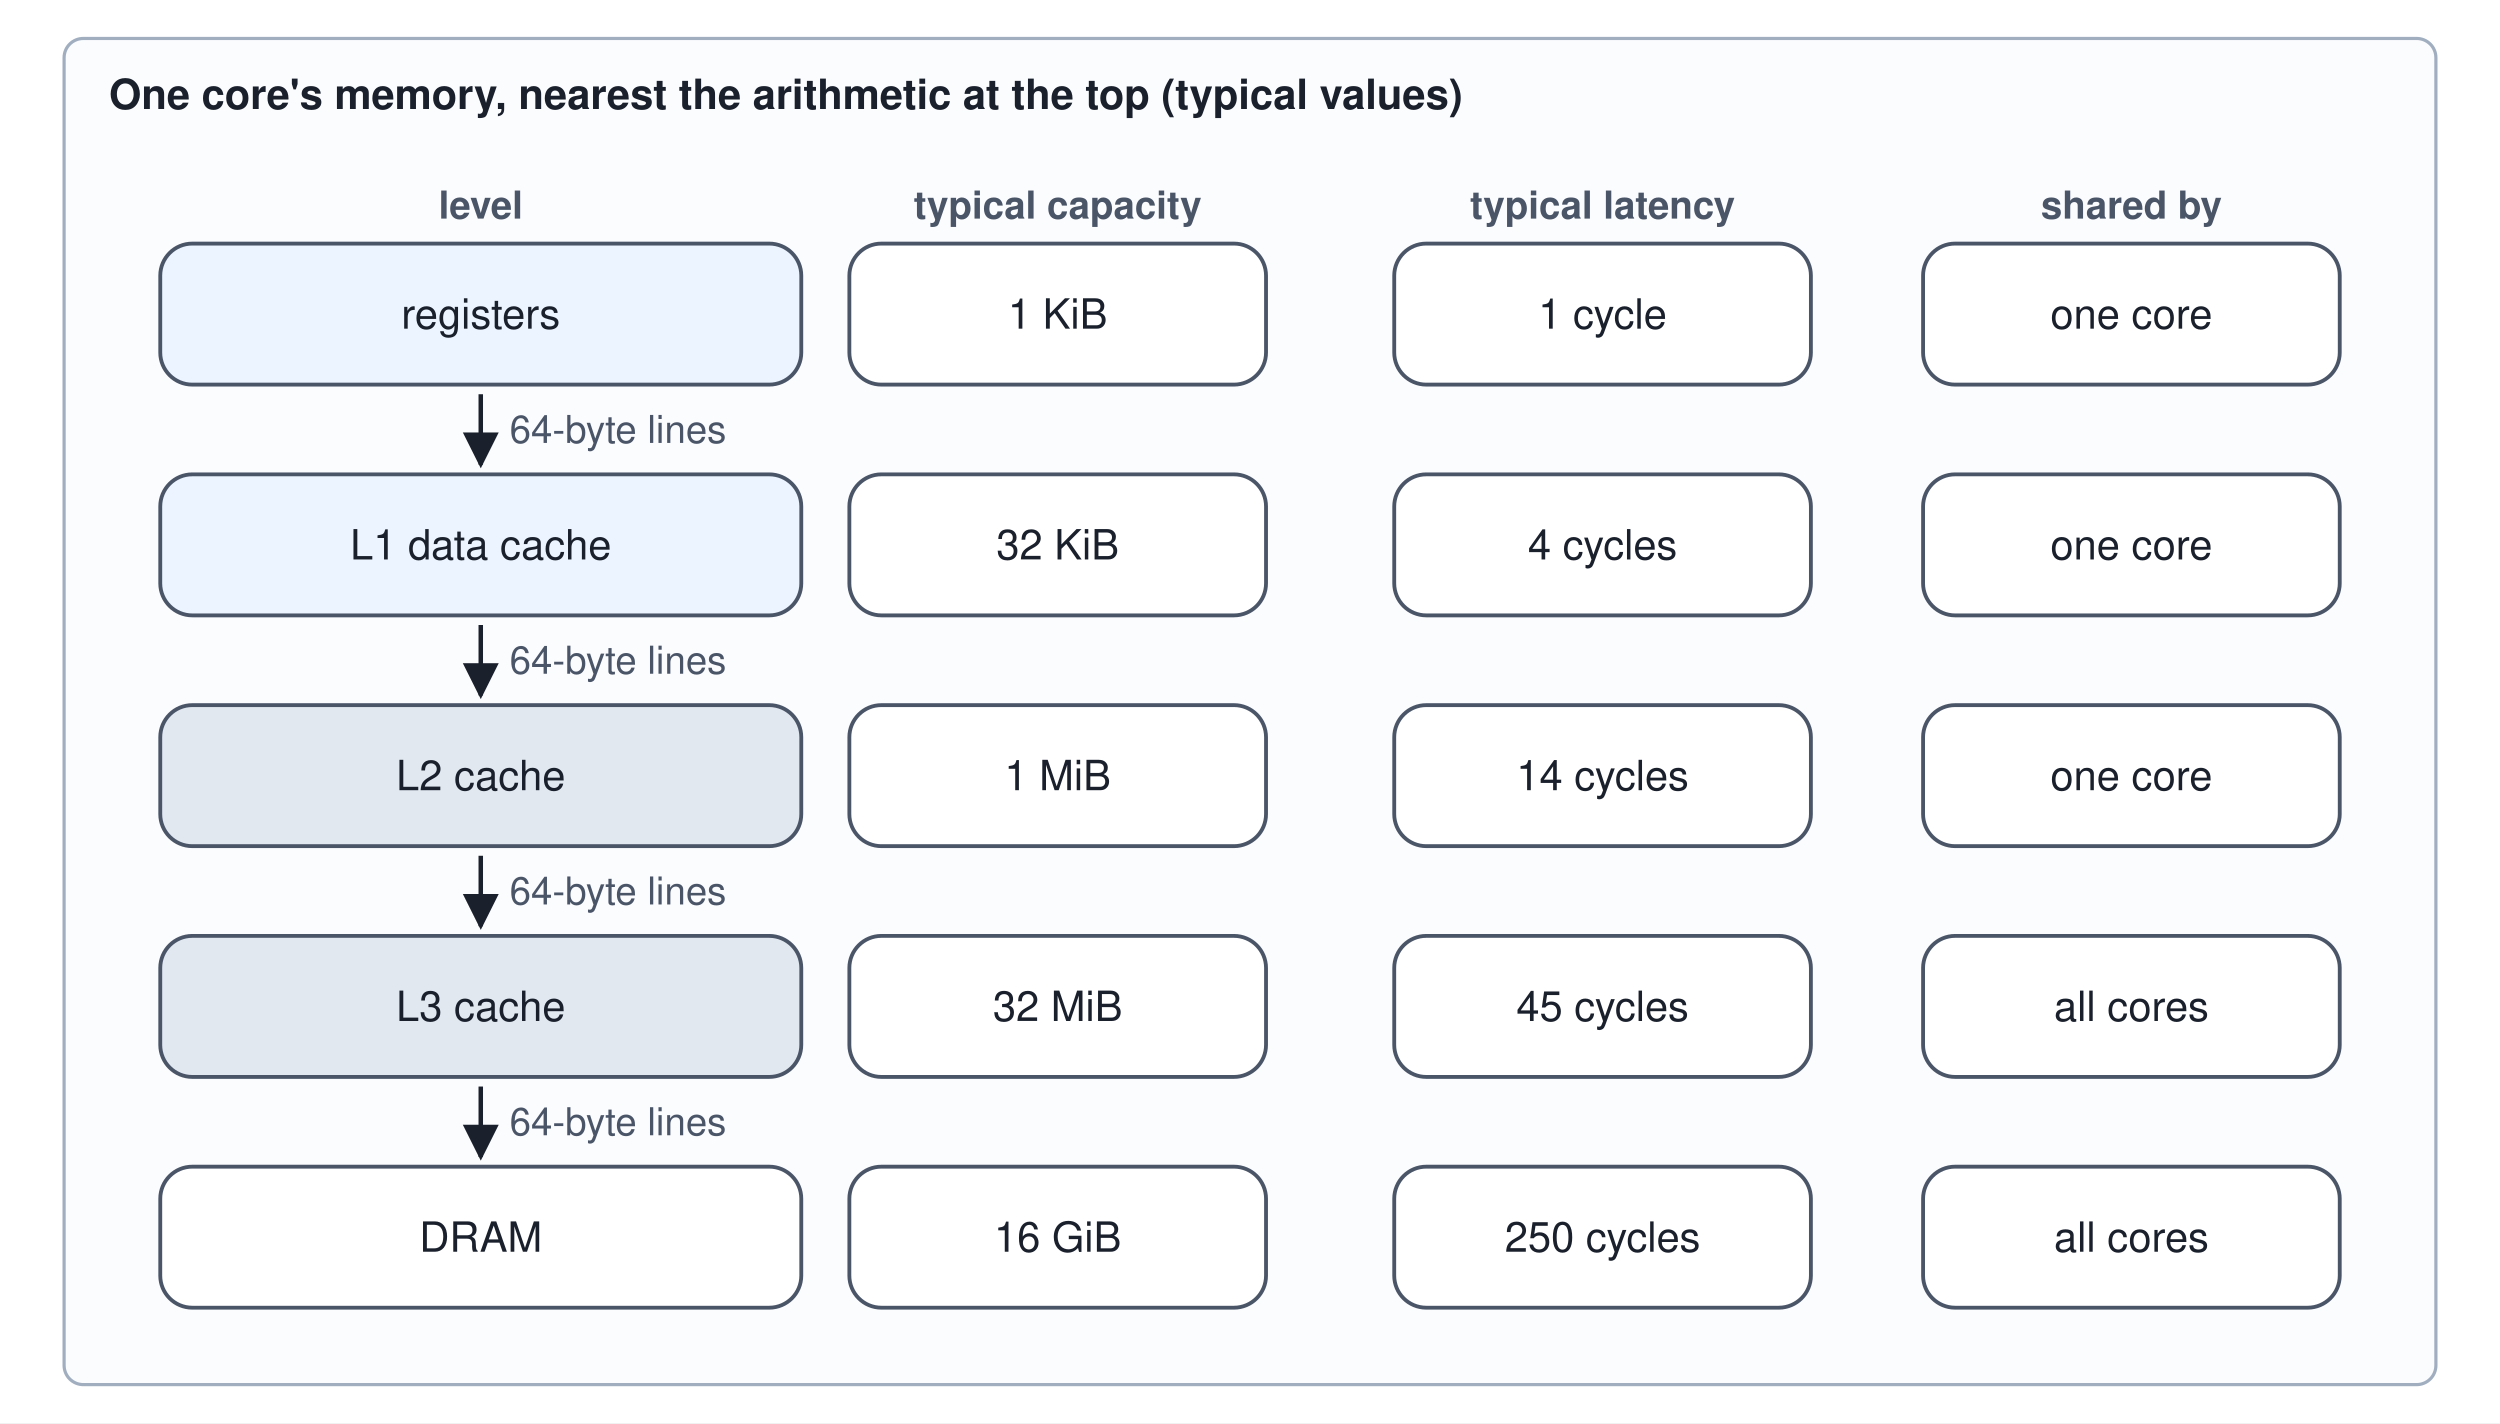
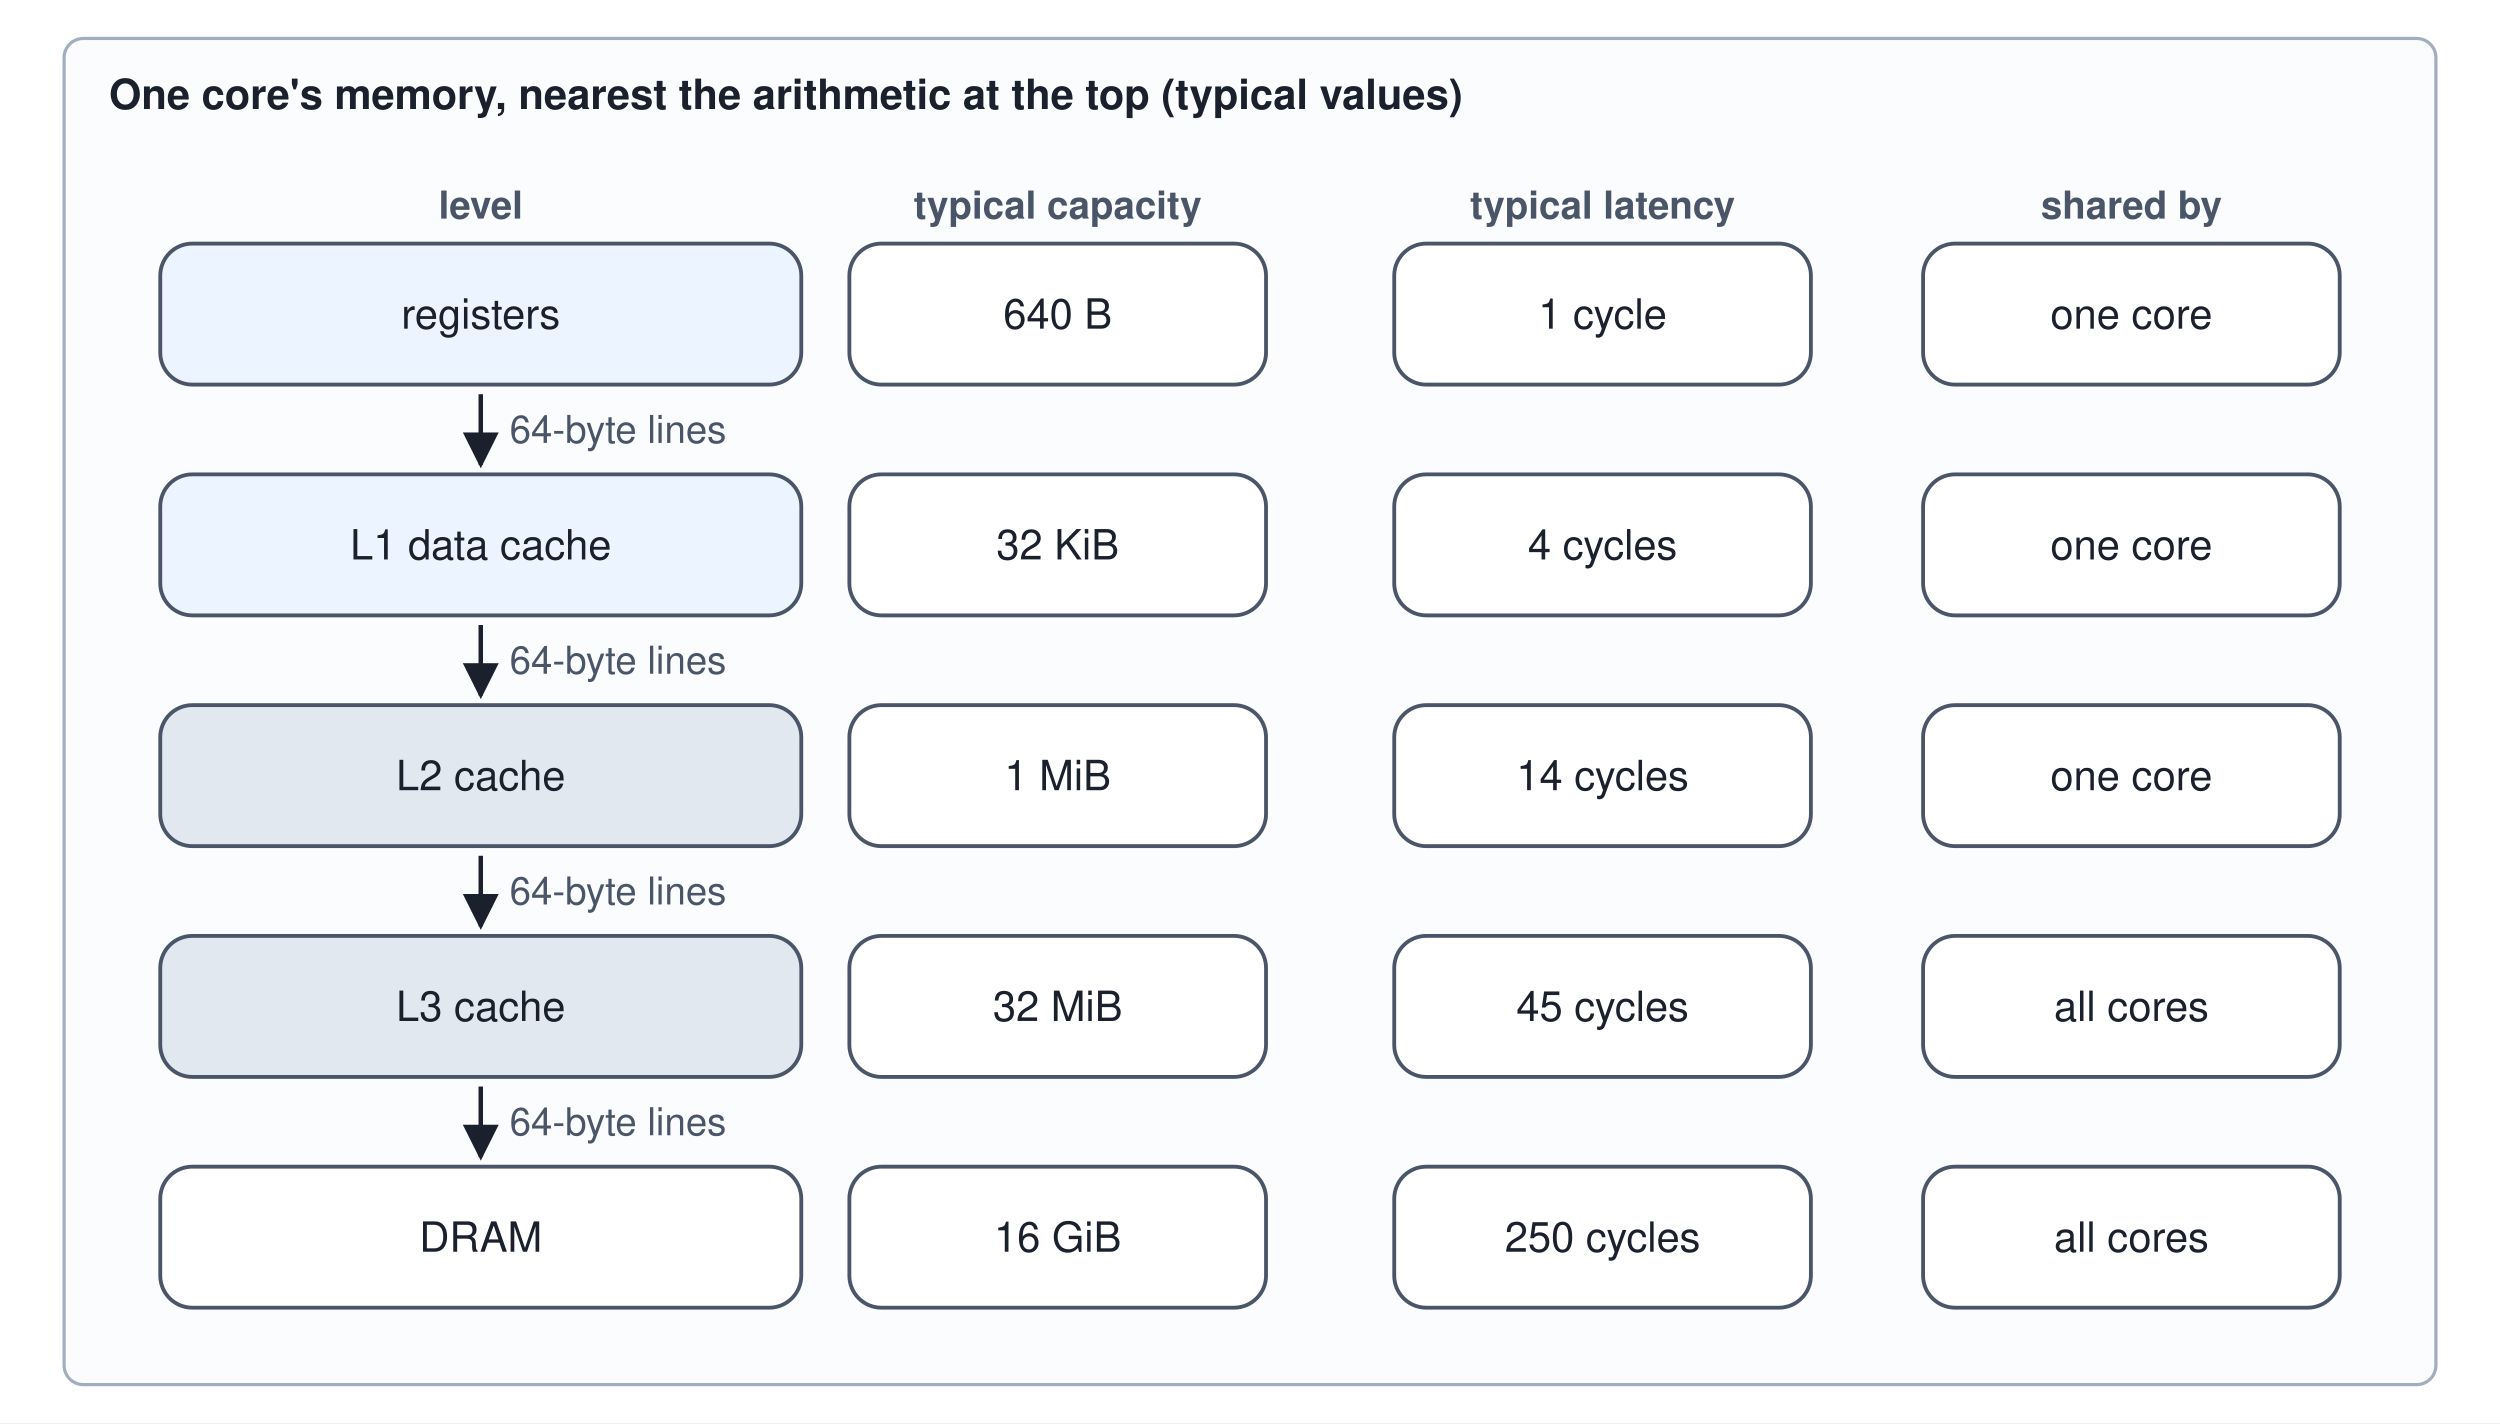
<svg xmlns="http://www.w3.org/2000/svg" viewBox="0 0 780 444" width="780" height="444">
  <defs>
    <marker id="head" viewBox="0 0 10 10" refX="9" refY="5" markerWidth="8" markerHeight="8" orient="auto-start-reverse">
      <path d="M0,0 L10,5 L0,10 z" fill="#1a202c" />
    </marker>
  </defs>
  <rect width="780" height="444" fill="#ffffff" />
  <rect x="20" y="12" width="740" height="420" rx="6" fill="#fbfcfe" stroke="#a0aec0" stroke-width="1" />
  <text x="34" y="34" font-family="Helvetica, Arial, sans-serif" font-size="13" font-weight="bold" fill="#1a202c">One core's memory, nearest the arithmetic at the top (typical values)</text>
  <text x="150" y="68.2" font-family="Helvetica, Arial, sans-serif" font-size="12" font-weight="bold" fill="#4a5568" text-anchor="middle">level</text>
  <text x="330" y="68.2" font-family="Helvetica, Arial, sans-serif" font-size="12" font-weight="bold" fill="#4a5568" text-anchor="middle">typical capacity</text>
  <text x="500" y="68.2" font-family="Helvetica, Arial, sans-serif" font-size="12" font-weight="bold" fill="#4a5568" text-anchor="middle">typical latency</text>
  <text x="665" y="68.2" font-family="Helvetica, Arial, sans-serif" font-size="12" font-weight="bold" fill="#4a5568" text-anchor="middle">shared by</text>
  <rect x="50" y="76" width="200" height="44" rx="10" fill="#ebf4ff" stroke="#4a5568" stroke-width="1.2" />
  <text x="150" y="102.55" font-family="Helvetica, Arial, sans-serif" font-size="13" font-weight="normal" fill="#1a202c" text-anchor="middle">registers</text>
  <rect x="265" y="76" width="130" height="44" rx="10" fill="#ffffff" stroke="#4a5568" stroke-width="1.2" />
-   <text x="330" y="102.55" font-family="Helvetica, Arial, sans-serif" font-size="13" font-weight="normal" fill="#1a202c" text-anchor="middle">1 KiB</text>
+   <text x="330" y="102.55" font-family="Helvetica, Arial, sans-serif" font-size="13" font-weight="normal" fill="#1a202c" text-anchor="middle">640 B</text>
  <rect x="435" y="76" width="130" height="44" rx="10" fill="#ffffff" stroke="#4a5568" stroke-width="1.2" />
  <text x="500" y="102.55" font-family="Helvetica, Arial, sans-serif" font-size="13" font-weight="normal" fill="#1a202c" text-anchor="middle">1 cycle</text>
  <rect x="600" y="76" width="130" height="44" rx="10" fill="#ffffff" stroke="#4a5568" stroke-width="1.2" />
  <text x="665" y="102.55" font-family="Helvetica, Arial, sans-serif" font-size="13" font-weight="normal" fill="#1a202c" text-anchor="middle">one core</text>
  <rect x="50" y="148" width="200" height="44" rx="10" fill="#ebf4ff" stroke="#4a5568" stroke-width="1.2" />
  <text x="150" y="174.55" font-family="Helvetica, Arial, sans-serif" font-size="13" font-weight="normal" fill="#1a202c" text-anchor="middle">L1 data cache</text>
  <rect x="265" y="148" width="130" height="44" rx="10" fill="#ffffff" stroke="#4a5568" stroke-width="1.2" />
  <text x="330" y="174.55" font-family="Helvetica, Arial, sans-serif" font-size="13" font-weight="normal" fill="#1a202c" text-anchor="middle">32 KiB</text>
  <rect x="435" y="148" width="130" height="44" rx="10" fill="#ffffff" stroke="#4a5568" stroke-width="1.2" />
  <text x="500" y="174.55" font-family="Helvetica, Arial, sans-serif" font-size="13" font-weight="normal" fill="#1a202c" text-anchor="middle">4 cycles</text>
  <rect x="600" y="148" width="130" height="44" rx="10" fill="#ffffff" stroke="#4a5568" stroke-width="1.2" />
  <text x="665" y="174.55" font-family="Helvetica, Arial, sans-serif" font-size="13" font-weight="normal" fill="#1a202c" text-anchor="middle">one core</text>
  <rect x="50" y="220" width="200" height="44" rx="10" fill="#e2e8f0" stroke="#4a5568" stroke-width="1.2" />
  <text x="150" y="246.55" font-family="Helvetica, Arial, sans-serif" font-size="13" font-weight="normal" fill="#1a202c" text-anchor="middle">L2 cache</text>
  <rect x="265" y="220" width="130" height="44" rx="10" fill="#ffffff" stroke="#4a5568" stroke-width="1.2" />
  <text x="330" y="246.55" font-family="Helvetica, Arial, sans-serif" font-size="13" font-weight="normal" fill="#1a202c" text-anchor="middle">1 MiB</text>
  <rect x="435" y="220" width="130" height="44" rx="10" fill="#ffffff" stroke="#4a5568" stroke-width="1.2" />
  <text x="500" y="246.55" font-family="Helvetica, Arial, sans-serif" font-size="13" font-weight="normal" fill="#1a202c" text-anchor="middle">14 cycles</text>
  <rect x="600" y="220" width="130" height="44" rx="10" fill="#ffffff" stroke="#4a5568" stroke-width="1.2" />
  <text x="665" y="246.55" font-family="Helvetica, Arial, sans-serif" font-size="13" font-weight="normal" fill="#1a202c" text-anchor="middle">one core</text>
  <rect x="50" y="292" width="200" height="44" rx="10" fill="#e2e8f0" stroke="#4a5568" stroke-width="1.2" />
  <text x="150" y="318.55" font-family="Helvetica, Arial, sans-serif" font-size="13" font-weight="normal" fill="#1a202c" text-anchor="middle">L3 cache</text>
  <rect x="265" y="292" width="130" height="44" rx="10" fill="#ffffff" stroke="#4a5568" stroke-width="1.2" />
  <text x="330" y="318.55" font-family="Helvetica, Arial, sans-serif" font-size="13" font-weight="normal" fill="#1a202c" text-anchor="middle">32 MiB</text>
  <rect x="435" y="292" width="130" height="44" rx="10" fill="#ffffff" stroke="#4a5568" stroke-width="1.2" />
  <text x="500" y="318.55" font-family="Helvetica, Arial, sans-serif" font-size="13" font-weight="normal" fill="#1a202c" text-anchor="middle">45 cycles</text>
  <rect x="600" y="292" width="130" height="44" rx="10" fill="#ffffff" stroke="#4a5568" stroke-width="1.2" />
  <text x="665" y="318.55" font-family="Helvetica, Arial, sans-serif" font-size="13" font-weight="normal" fill="#1a202c" text-anchor="middle">all cores</text>
  <rect x="50" y="364" width="200" height="44" rx="10" fill="#ffffff" stroke="#4a5568" stroke-width="1.2" />
  <text x="150" y="390.55" font-family="Helvetica, Arial, sans-serif" font-size="13" font-weight="normal" fill="#1a202c" text-anchor="middle">DRAM</text>
  <rect x="265" y="364" width="130" height="44" rx="10" fill="#ffffff" stroke="#4a5568" stroke-width="1.2" />
  <text x="330" y="390.55" font-family="Helvetica, Arial, sans-serif" font-size="13" font-weight="normal" fill="#1a202c" text-anchor="middle">16 GiB</text>
  <rect x="435" y="364" width="130" height="44" rx="10" fill="#ffffff" stroke="#4a5568" stroke-width="1.2" />
  <text x="500" y="390.55" font-family="Helvetica, Arial, sans-serif" font-size="13" font-weight="normal" fill="#1a202c" text-anchor="middle">250 cycles</text>
  <rect x="600" y="364" width="130" height="44" rx="10" fill="#ffffff" stroke="#4a5568" stroke-width="1.2" />
  <text x="665" y="390.55" font-family="Helvetica, Arial, sans-serif" font-size="13" font-weight="normal" fill="#1a202c" text-anchor="middle">all cores</text>
  <line x1="150" y1="123" x2="150" y2="145" stroke="#1a202c" stroke-width="1.4" marker-end="url(#head)" />
  <text x="159" y="138.2" font-family="Helvetica, Arial, sans-serif" font-size="12" font-weight="normal" fill="#4a5568" text-anchor="start">64-byte lines</text>
  <line x1="150" y1="195" x2="150" y2="217" stroke="#1a202c" stroke-width="1.4" marker-end="url(#head)" />
  <text x="159" y="210.2" font-family="Helvetica, Arial, sans-serif" font-size="12" font-weight="normal" fill="#4a5568" text-anchor="start">64-byte lines</text>
  <line x1="150" y1="267" x2="150" y2="289" stroke="#1a202c" stroke-width="1.4" marker-end="url(#head)" />
  <text x="159" y="282.2" font-family="Helvetica, Arial, sans-serif" font-size="12" font-weight="normal" fill="#4a5568" text-anchor="start">64-byte lines</text>
  <line x1="150" y1="339" x2="150" y2="361" stroke="#1a202c" stroke-width="1.4" marker-end="url(#head)" />
  <text x="159" y="354.2" font-family="Helvetica, Arial, sans-serif" font-size="12" font-weight="normal" fill="#4a5568" text-anchor="start">64-byte lines</text>
</svg>
